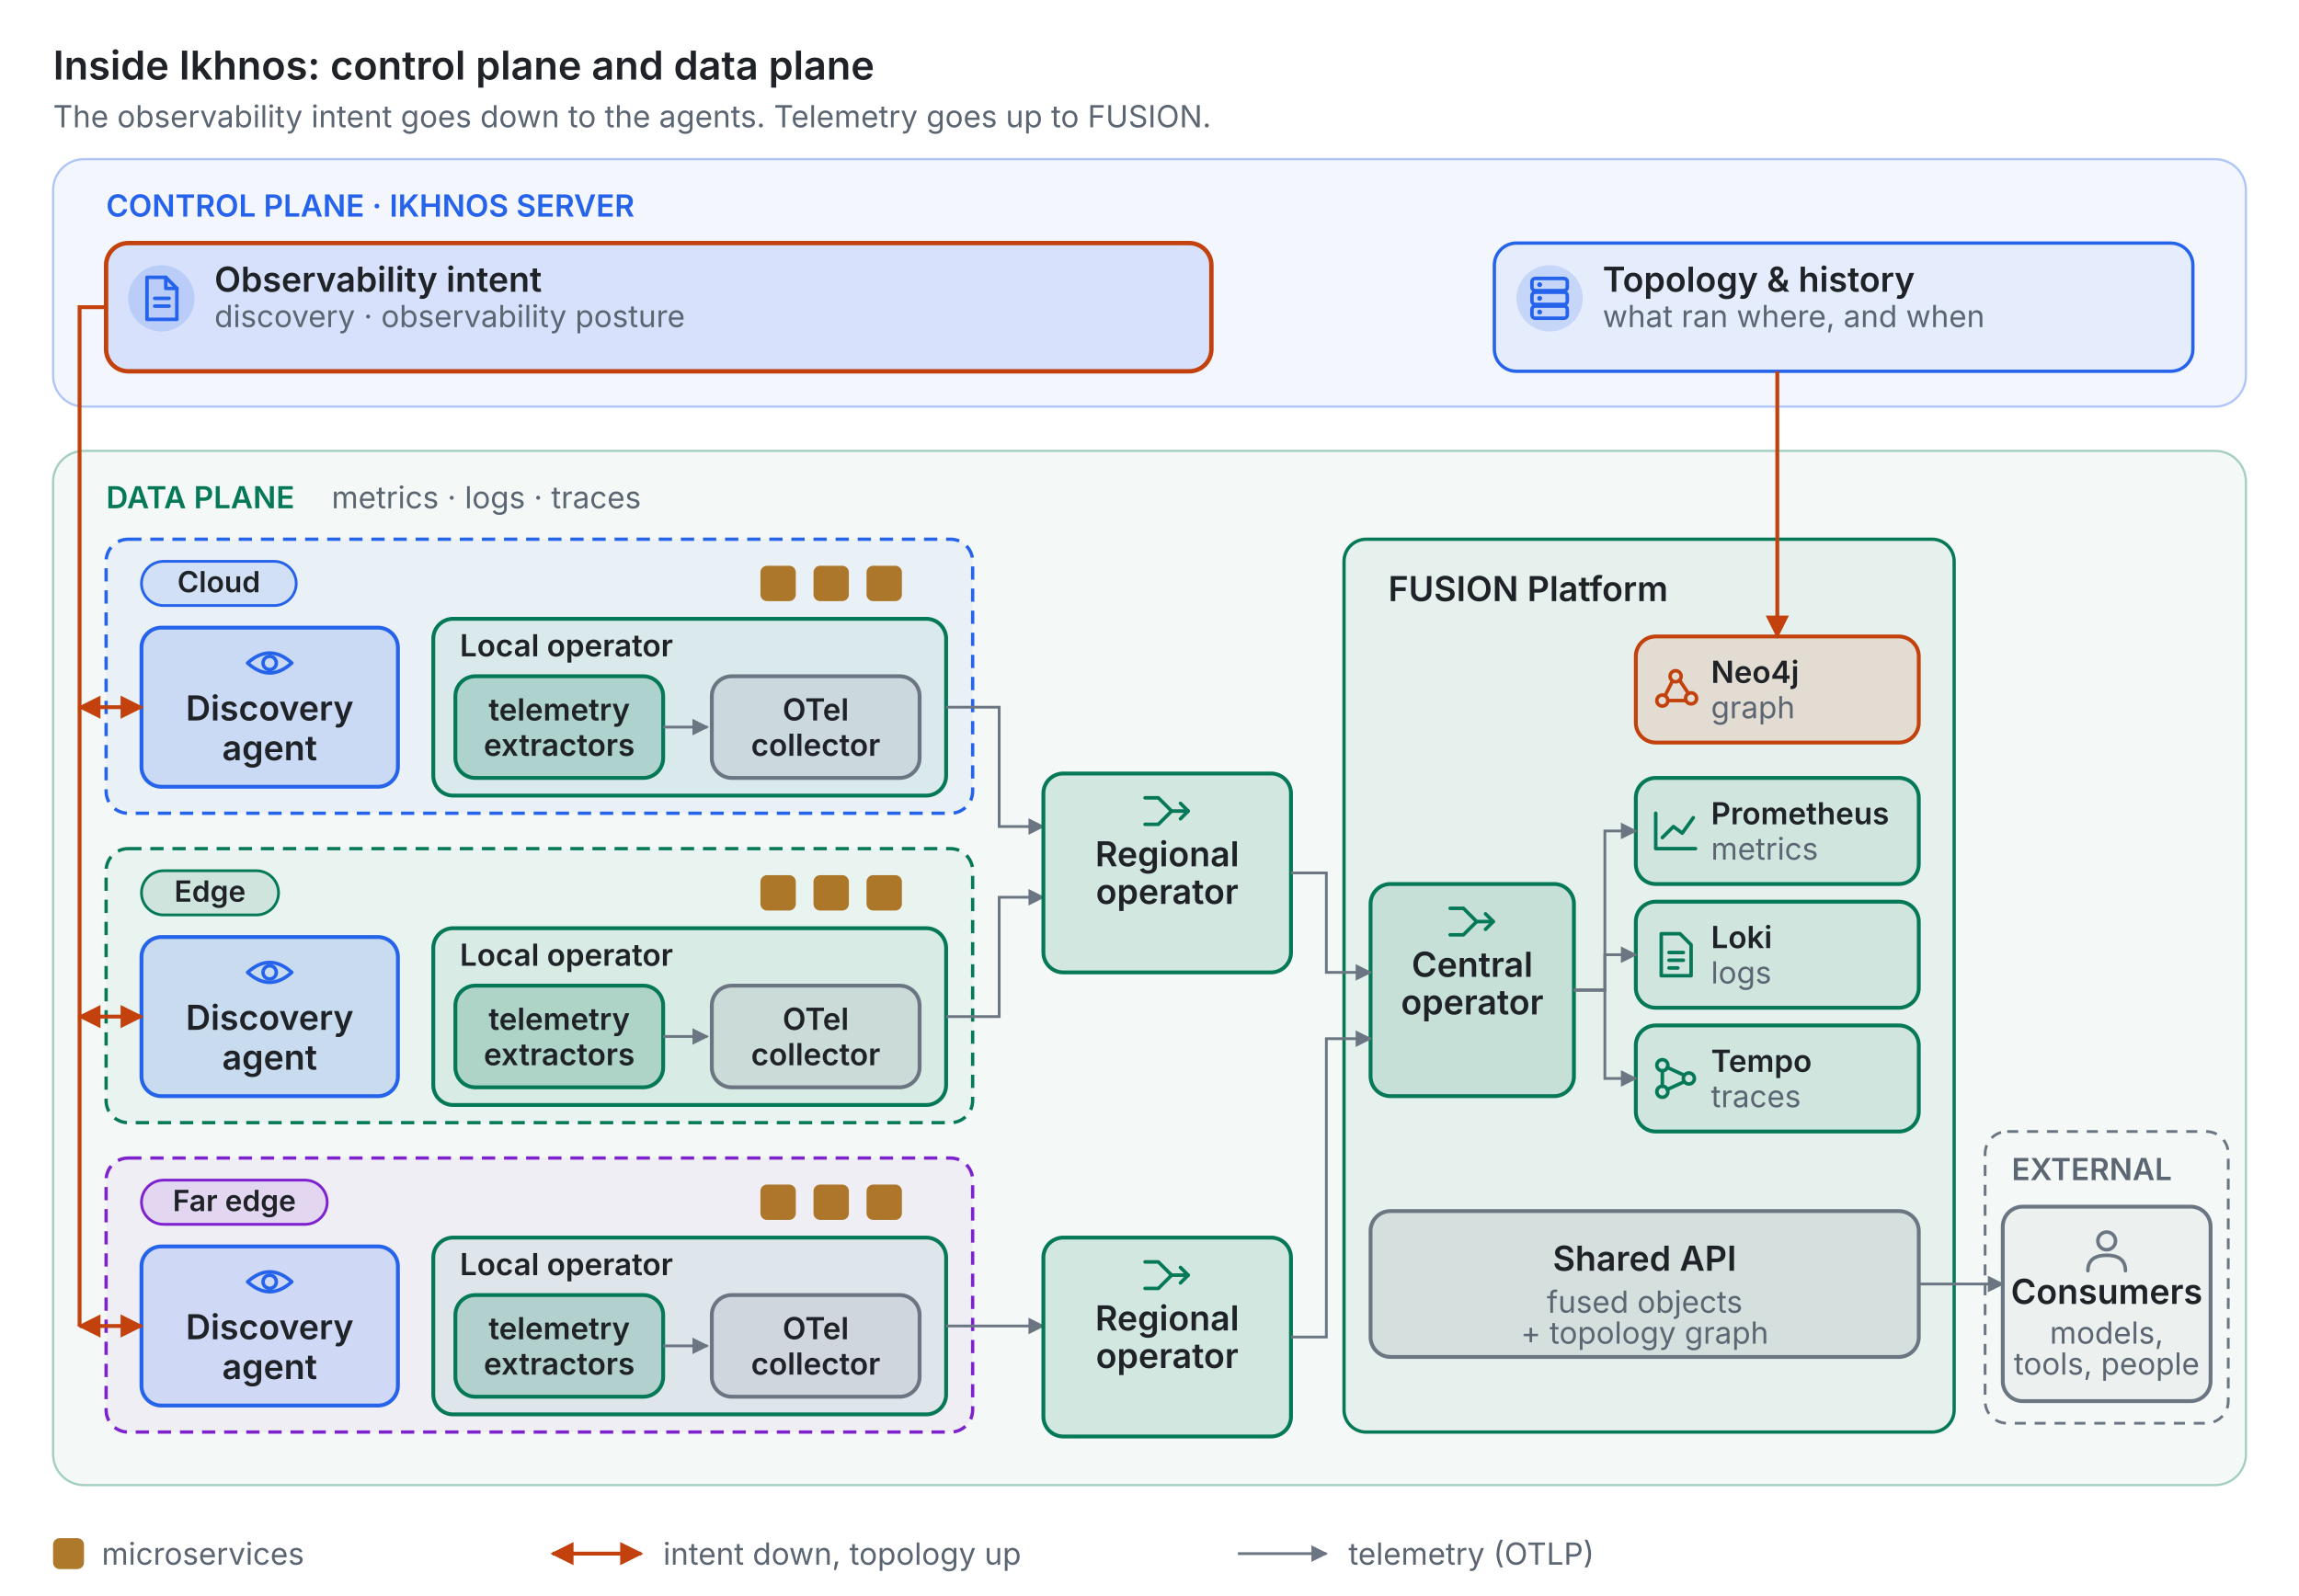
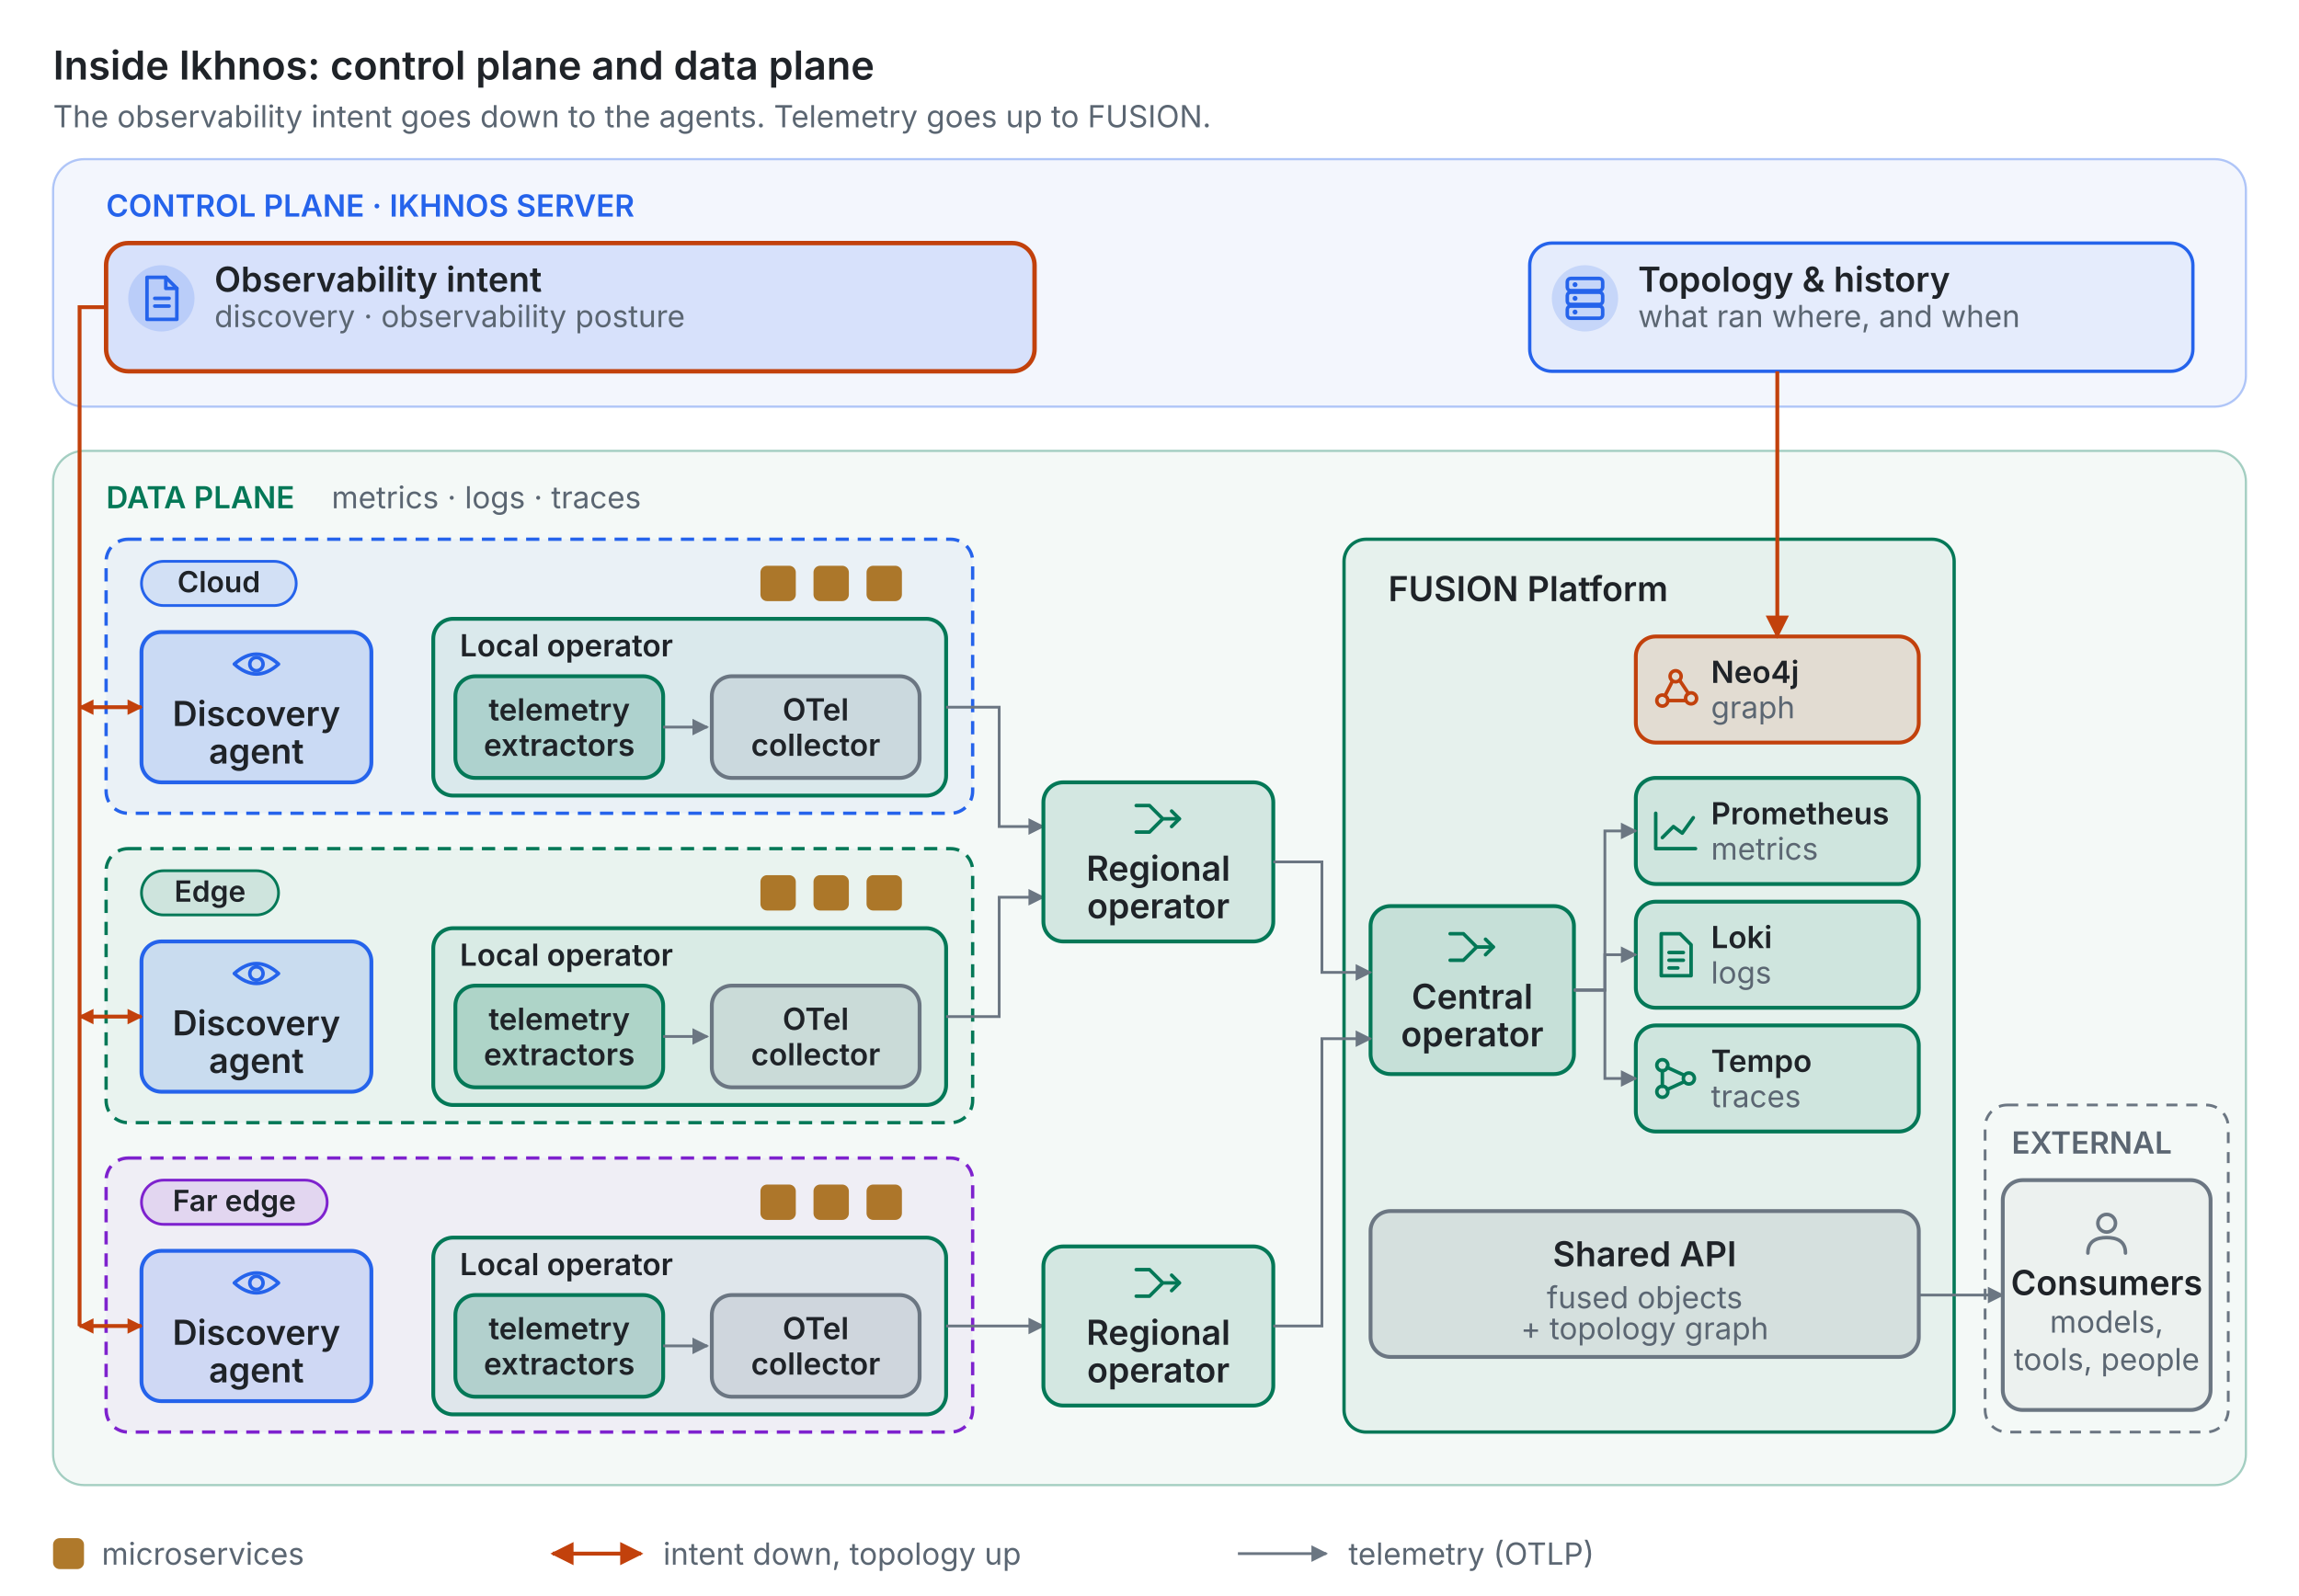
<svg xmlns="http://www.w3.org/2000/svg" viewBox="0 0 1040 722" role="img" aria-label="Ikhnos has a control plane and a data plane. In the control plane, the server holds the observability intent, which covers discovery and the observability posture, and the topology and history. The intent goes down to a discovery agent in each cloud, edge and far-edge cluster, and the topology comes back up. In the data plane, each cluster has a local operator with telemetry extractors feeding an OpenTelemetry collector. Telemetry goes through regional operators to FUSION's central operator, then into Prometheus for metrics, Loki for logs and Tempo for traces. FUSION also holds the topology graph in Neo4j, and a shared API gives outside consumers, models, tools and people, the fused data." font-size="15.6" font-family="Inter, -apple-system, 'Segoe UI', Helvetica, Arial, sans-serif">
  <defs>
    <marker id="obsplanes-arrow" viewBox="0 0 10 10" refX="9" refY="5" markerWidth="6" markerHeight="6" orient="auto-start-reverse">
      <path d="M0 0L10 5L0 10z" fill="#6b7682" />
    </marker>
    <marker id="obsplanes-arrow-accent" viewBox="0 0 10 10" refX="9" refY="5" markerWidth="6" markerHeight="6" orient="auto-start-reverse">
      <path d="M0 0L10 5L0 10z" fill="#c2410c" />
    </marker>
+     <marker id="obsplanes-arrow-accent-sm" viewBox="0 0 10 10" refX="9" refY="5" markerWidth="4" markerHeight="4" orient="auto-start-reverse">
+       <path d="M0 0L10 5L0 10z" fill="#c2410c" />
+     </marker>
  </defs>
  <text x="24" y="36" font-size="18" font-weight="600" fill="#1f2328">Inside Ikhnos: control plane and data plane</text>
  <text x="24" y="57.6" font-size="13.8" fill="#5b6672">The observability intent goes down to the agents. Telemetry goes up to FUSION.</text>
  <rect x="24" y="72" width="992" height="112" rx="14" fill="#2563eb" fill-opacity="0.055" stroke="#2563eb" stroke-opacity="0.35" />
  <text x="48" y="98" font-size="13.8" font-weight="600" fill="#2563eb">CONTROL PLANE · IKHNOS SERVER</text>
  <g>
-     <rect x="48" y="110" width="500" height="58" rx="10" fill="#2563eb" fill-opacity="0.14" stroke="#c2410c" stroke-width="2" />
+     <rect x="48" y="110" width="420" height="58" rx="10" fill="#2563eb" fill-opacity="0.14" stroke="#c2410c" stroke-width="2" />
    <circle cx="73" cy="135" r="15" fill="#2563eb" fill-opacity="0.16" />
    <g transform="translate(73 135)">
      <path d="M-6.5 -9.5H2L7 -4.5V9.5H-6.5Z" fill="none" stroke="#2563eb" stroke-width="1.6" stroke-linecap="round" stroke-linejoin="round" />
      <path d="M2 -9.5V-4.5H7M-3 0H3.5M-3 3.5H3.5" fill="none" stroke="#2563eb" stroke-width="1.6" stroke-linecap="round" stroke-linejoin="round" />
    </g>
    <text x="97" y="132" font-weight="600" fill="#1f2328">Observability intent</text>
    <text x="97" y="148" font-size="13.8" fill="#5b6672">discovery · observability posture</text>
  </g>
  <g>
-     <rect x="676" y="110" width="316" height="58" rx="10" fill="#2563eb" fill-opacity="0.07" stroke="#2563eb" stroke-width="1.5" />
-     <circle cx="701" cy="135" r="15" fill="#2563eb" fill-opacity="0.16" />
-     <g transform="translate(701 135)">
+     <rect x="692" y="110" width="300" height="58" rx="10" fill="#2563eb" fill-opacity="0.07" stroke="#2563eb" stroke-width="1.5" />
+     <circle cx="717" cy="135" r="15" fill="#2563eb" fill-opacity="0.16" />
+     <g transform="translate(717 135)">
      <rect x="-8" y="-9" width="16" height="5.5" rx="1.5" fill="none" stroke="#2563eb" stroke-width="1.6" stroke-linecap="round" stroke-linejoin="round" />
      <rect x="-8" y="-2.75" width="16" height="5.5" rx="1.5" fill="none" stroke="#2563eb" stroke-width="1.6" stroke-linecap="round" stroke-linejoin="round" />
      <rect x="-8" y="3.5" width="16" height="5.5" rx="1.5" fill="none" stroke="#2563eb" stroke-width="1.6" stroke-linecap="round" stroke-linejoin="round" />
      <path d="M-4.5 -6.2h.01M-4.5 0h.01M-4.5 6.2h.01" fill="none" stroke="#2563eb" stroke-width="2.2" stroke-linecap="round" stroke-linejoin="round" />
    </g>
-     <text x="725" y="132" font-weight="600" fill="#1f2328">Topology &amp; history</text>
-     <text x="725" y="148" font-size="13.8" fill="#5b6672">what ran where, and when</text>
+     <text x="741" y="132" font-weight="600" fill="#1f2328">Topology &amp; history</text>
+     <text x="741" y="148" font-size="13.8" fill="#5b6672">what ran where, and when</text>
  </g>
  <rect x="24" y="204" width="992" height="468" rx="14" fill="#047857" fill-opacity="0.045" stroke="#047857" stroke-opacity="0.35" />
  <text x="48" y="230" font-size="13.8" font-weight="600" fill="#047857">DATA PLANE</text>
  <text x="150" y="230" font-size="13.8" fill="#5b6672">metrics · logs · traces</text>
  <g>
    <rect x="48" y="244" width="392" height="124" rx="10" fill="#2563eb" fill-opacity="0.05" stroke="#2563eb" stroke-width="1.5" stroke-dasharray="6 4" />
    <g>
      <rect x="64" y="254" width="70" height="20" rx="10" fill="#2563eb" fill-opacity="0.12" stroke="#2563eb" stroke-width="1.25" />
      <text x="99" y="268" text-anchor="middle" font-size="13.2" font-weight="600" fill="#1f2328">Cloud</text>
    </g>
    <rect x="344" y="256" width="16" height="16" rx="3" fill="#a16207" fill-opacity="0.85" />
    <rect x="368" y="256" width="16" height="16" rx="3" fill="#a16207" fill-opacity="0.85" />
    <rect x="392" y="256" width="16" height="16" rx="3" fill="#a16207" fill-opacity="0.85" />
-     <rect x="64" y="284" width="116" height="72" rx="9" fill="#2563eb" fill-opacity="0.16" stroke="#2563eb" stroke-width="1.75" />
-     <g transform="translate(122 300)">
-       <path d="M-10 0Q0 -9 10 0Q0 9 -10 0Z" fill="none" stroke="#2563eb" stroke-width="1.6" stroke-linecap="round" stroke-linejoin="round" />
-       <circle cx="0" cy="0" r="3" fill="none" stroke="#2563eb" stroke-width="1.6" stroke-linecap="round" stroke-linejoin="round" />
-     </g>
-     <text x="122" y="326" font-weight="600" fill="#1f2328" text-anchor="middle">Discovery</text>
-     <text x="122" y="344" font-weight="600" fill="#1f2328" text-anchor="middle">agent</text>
+     <g>
+       <rect x="64" y="286" width="104" height="68" rx="9" fill="#2563eb" fill-opacity="0.16" stroke="#2563eb" stroke-width="1.75" />
+       <g transform="translate(116 300.5)">
+         <path d="M-10 0Q0 -9 10 0Q0 9 -10 0Z" fill="none" stroke="#2563eb" stroke-width="1.6" stroke-linecap="round" stroke-linejoin="round" />
+         <circle cx="0" cy="0" r="3" fill="none" stroke="#2563eb" stroke-width="1.6" stroke-linecap="round" stroke-linejoin="round" />
+       </g>
+       <text x="116" y="328.5" font-weight="600" fill="#1f2328" text-anchor="middle">Discovery</text>
+       <text x="116" y="345.5" font-weight="600" fill="#1f2328" text-anchor="middle">agent</text>
+     </g>
    <rect x="196" y="280" width="232" height="80" rx="9" fill="#047857" fill-opacity="0.07" stroke="#047857" stroke-width="1.75" />
    <text x="208" y="297" font-size="13.8" font-weight="600" fill="#1f2328">Local operator</text>
    <rect x="206" y="306" width="94" height="46" rx="9" fill="#047857" fill-opacity="0.2" stroke="#047857" stroke-width="1.75" />
    <text x="253" y="326" font-size="13.8" font-weight="600" fill="#1f2328" text-anchor="middle">telemetry</text>
    <text x="253" y="342" font-size="13.8" font-weight="600" fill="#1f2328" text-anchor="middle">extractors</text>
    <path d="M300 329H320" fill="none" stroke="#6b7682" stroke-width="1.25" marker-end="url(#obsplanes-arrow)" />
    <rect x="322" y="306" width="94" height="46" rx="9" fill="#6b7682" fill-opacity="0.14" stroke="#6b7682" stroke-width="1.75" />
    <text x="369" y="326" font-size="13.8" font-weight="600" fill="#1f2328" text-anchor="middle">OTel</text>
    <text x="369" y="342" font-size="13.8" font-weight="600" fill="#1f2328" text-anchor="middle">collector</text>
-     <path d="M36 320H64" fill="none" stroke="#c2410c" stroke-width="1.75" marker-end="url(#obsplanes-arrow-accent)" marker-start="url(#obsplanes-arrow-accent)" />
+     <path d="M36 320H64" fill="none" stroke="#c2410c" stroke-width="1.75" marker-end="url(#obsplanes-arrow-accent-sm)" marker-start="url(#obsplanes-arrow-accent-sm)" />
    <path d="M428 320H452V374H472" fill="none" stroke="#6b7682" stroke-width="1.25" marker-end="url(#obsplanes-arrow)" />
  </g>
  <g>
    <rect x="48" y="384" width="392" height="124" rx="10" fill="#047857" fill-opacity="0.05" stroke="#047857" stroke-width="1.5" stroke-dasharray="6 4" />
    <g>
      <rect x="64" y="394" width="62" height="20" rx="10" fill="#047857" fill-opacity="0.12" stroke="#047857" stroke-width="1.25" />
      <text x="95" y="408" text-anchor="middle" font-size="13.2" font-weight="600" fill="#1f2328">Edge</text>
    </g>
    <rect x="344" y="396" width="16" height="16" rx="3" fill="#a16207" fill-opacity="0.85" />
    <rect x="368" y="396" width="16" height="16" rx="3" fill="#a16207" fill-opacity="0.85" />
    <rect x="392" y="396" width="16" height="16" rx="3" fill="#a16207" fill-opacity="0.85" />
-     <rect x="64" y="424" width="116" height="72" rx="9" fill="#2563eb" fill-opacity="0.16" stroke="#2563eb" stroke-width="1.75" />
-     <g transform="translate(122 440)">
-       <path d="M-10 0Q0 -9 10 0Q0 9 -10 0Z" fill="none" stroke="#2563eb" stroke-width="1.6" stroke-linecap="round" stroke-linejoin="round" />
-       <circle cx="0" cy="0" r="3" fill="none" stroke="#2563eb" stroke-width="1.6" stroke-linecap="round" stroke-linejoin="round" />
-     </g>
-     <text x="122" y="466" font-weight="600" fill="#1f2328" text-anchor="middle">Discovery</text>
-     <text x="122" y="484" font-weight="600" fill="#1f2328" text-anchor="middle">agent</text>
+     <g>
+       <rect x="64" y="426" width="104" height="68" rx="9" fill="#2563eb" fill-opacity="0.16" stroke="#2563eb" stroke-width="1.75" />
+       <g transform="translate(116 440.5)">
+         <path d="M-10 0Q0 -9 10 0Q0 9 -10 0Z" fill="none" stroke="#2563eb" stroke-width="1.6" stroke-linecap="round" stroke-linejoin="round" />
+         <circle cx="0" cy="0" r="3" fill="none" stroke="#2563eb" stroke-width="1.6" stroke-linecap="round" stroke-linejoin="round" />
+       </g>
+       <text x="116" y="468.5" font-weight="600" fill="#1f2328" text-anchor="middle">Discovery</text>
+       <text x="116" y="485.5" font-weight="600" fill="#1f2328" text-anchor="middle">agent</text>
+     </g>
    <rect x="196" y="420" width="232" height="80" rx="9" fill="#047857" fill-opacity="0.07" stroke="#047857" stroke-width="1.75" />
    <text x="208" y="437" font-size="13.8" font-weight="600" fill="#1f2328">Local operator</text>
    <rect x="206" y="446" width="94" height="46" rx="9" fill="#047857" fill-opacity="0.2" stroke="#047857" stroke-width="1.75" />
    <text x="253" y="466" font-size="13.8" font-weight="600" fill="#1f2328" text-anchor="middle">telemetry</text>
    <text x="253" y="482" font-size="13.8" font-weight="600" fill="#1f2328" text-anchor="middle">extractors</text>
    <path d="M300 469H320" fill="none" stroke="#6b7682" stroke-width="1.25" marker-end="url(#obsplanes-arrow)" />
    <rect x="322" y="446" width="94" height="46" rx="9" fill="#6b7682" fill-opacity="0.14" stroke="#6b7682" stroke-width="1.75" />
    <text x="369" y="466" font-size="13.8" font-weight="600" fill="#1f2328" text-anchor="middle">OTel</text>
    <text x="369" y="482" font-size="13.8" font-weight="600" fill="#1f2328" text-anchor="middle">collector</text>
-     <path d="M36 460H64" fill="none" stroke="#c2410c" stroke-width="1.75" marker-end="url(#obsplanes-arrow-accent)" marker-start="url(#obsplanes-arrow-accent)" />
+     <path d="M36 460H64" fill="none" stroke="#c2410c" stroke-width="1.75" marker-end="url(#obsplanes-arrow-accent-sm)" marker-start="url(#obsplanes-arrow-accent-sm)" />
    <path d="M428 460H452V406H472" fill="none" stroke="#6b7682" stroke-width="1.25" marker-end="url(#obsplanes-arrow)" />
  </g>
  <g>
    <rect x="48" y="524" width="392" height="124" rx="10" fill="#7e22ce" fill-opacity="0.05" stroke="#7e22ce" stroke-width="1.5" stroke-dasharray="6 4" />
    <g>
      <rect x="64" y="534" width="84" height="20" rx="10" fill="#7e22ce" fill-opacity="0.12" stroke="#7e22ce" stroke-width="1.25" />
      <text x="106" y="548" text-anchor="middle" font-size="13.2" font-weight="600" fill="#1f2328">Far edge</text>
    </g>
    <rect x="344" y="536" width="16" height="16" rx="3" fill="#a16207" fill-opacity="0.85" />
    <rect x="368" y="536" width="16" height="16" rx="3" fill="#a16207" fill-opacity="0.85" />
    <rect x="392" y="536" width="16" height="16" rx="3" fill="#a16207" fill-opacity="0.85" />
-     <rect x="64" y="564" width="116" height="72" rx="9" fill="#2563eb" fill-opacity="0.16" stroke="#2563eb" stroke-width="1.75" />
-     <g transform="translate(122 580)">
-       <path d="M-10 0Q0 -9 10 0Q0 9 -10 0Z" fill="none" stroke="#2563eb" stroke-width="1.6" stroke-linecap="round" stroke-linejoin="round" />
-       <circle cx="0" cy="0" r="3" fill="none" stroke="#2563eb" stroke-width="1.6" stroke-linecap="round" stroke-linejoin="round" />
-     </g>
-     <text x="122" y="606" font-weight="600" fill="#1f2328" text-anchor="middle">Discovery</text>
-     <text x="122" y="624" font-weight="600" fill="#1f2328" text-anchor="middle">agent</text>
+     <g>
+       <rect x="64" y="566" width="104" height="68" rx="9" fill="#2563eb" fill-opacity="0.16" stroke="#2563eb" stroke-width="1.75" />
+       <g transform="translate(116 580.5)">
+         <path d="M-10 0Q0 -9 10 0Q0 9 -10 0Z" fill="none" stroke="#2563eb" stroke-width="1.6" stroke-linecap="round" stroke-linejoin="round" />
+         <circle cx="0" cy="0" r="3" fill="none" stroke="#2563eb" stroke-width="1.6" stroke-linecap="round" stroke-linejoin="round" />
+       </g>
+       <text x="116" y="608.5" font-weight="600" fill="#1f2328" text-anchor="middle">Discovery</text>
+       <text x="116" y="625.5" font-weight="600" fill="#1f2328" text-anchor="middle">agent</text>
+     </g>
    <rect x="196" y="560" width="232" height="80" rx="9" fill="#047857" fill-opacity="0.07" stroke="#047857" stroke-width="1.75" />
    <text x="208" y="577" font-size="13.8" font-weight="600" fill="#1f2328">Local operator</text>
    <rect x="206" y="586" width="94" height="46" rx="9" fill="#047857" fill-opacity="0.2" stroke="#047857" stroke-width="1.75" />
    <text x="253" y="606" font-size="13.8" font-weight="600" fill="#1f2328" text-anchor="middle">telemetry</text>
    <text x="253" y="622" font-size="13.8" font-weight="600" fill="#1f2328" text-anchor="middle">extractors</text>
    <path d="M300 609H320" fill="none" stroke="#6b7682" stroke-width="1.25" marker-end="url(#obsplanes-arrow)" />
    <rect x="322" y="586" width="94" height="46" rx="9" fill="#6b7682" fill-opacity="0.14" stroke="#6b7682" stroke-width="1.75" />
    <text x="369" y="606" font-size="13.8" font-weight="600" fill="#1f2328" text-anchor="middle">OTel</text>
    <text x="369" y="622" font-size="13.8" font-weight="600" fill="#1f2328" text-anchor="middle">collector</text>
-     <path d="M36 600H64" fill="none" stroke="#c2410c" stroke-width="1.75" marker-end="url(#obsplanes-arrow-accent)" marker-start="url(#obsplanes-arrow-accent)" />
+     <path d="M36 600H64" fill="none" stroke="#c2410c" stroke-width="1.75" marker-end="url(#obsplanes-arrow-accent-sm)" marker-start="url(#obsplanes-arrow-accent-sm)" />
    <path d="M428 600H472" fill="none" stroke="#6b7682" stroke-width="1.25" marker-end="url(#obsplanes-arrow)" />
  </g>
  <path d="M48 139H36V600" fill="none" stroke="#c2410c" stroke-width="1.75" />
  <g>
-     <rect x="472" y="350" width="112" height="90" rx="9" fill="#047857" fill-opacity="0.14" stroke="#047857" stroke-width="1.75" />
-     <g transform="translate(528 367)">
+     <rect x="472" y="354" width="104" height="72" rx="9" fill="#047857" fill-opacity="0.14" stroke="#047857" stroke-width="1.75" />
+     <g transform="translate(524 370.5)">
      <path d="M-10 -6H-4L2 0M-10 6H-4L2 0M2 0H9.5" fill="none" stroke="#047857" stroke-width="1.6" stroke-linecap="round" stroke-linejoin="round" />
      <path d="M6 -3.5L9.5 0L6 3.5" fill="none" stroke="#047857" stroke-width="1.6" stroke-linecap="round" stroke-linejoin="round" />
    </g>
-     <text x="528" y="392" font-weight="600" fill="#1f2328" text-anchor="middle">Regional</text>
-     <text x="528" y="409" font-weight="600" fill="#1f2328" text-anchor="middle">operator</text>
-   </g>
-   <g>
-     <rect x="472" y="560" width="112" height="90" rx="9" fill="#047857" fill-opacity="0.14" stroke="#047857" stroke-width="1.75" />
-     <g transform="translate(528 577)">
+     <text x="524" y="398.5" font-weight="600" fill="#1f2328" text-anchor="middle">Regional</text>
+     <text x="524" y="415.5" font-weight="600" fill="#1f2328" text-anchor="middle">operator</text>
+   </g>
+   <g>
+     <rect x="472" y="564" width="104" height="72" rx="9" fill="#047857" fill-opacity="0.14" stroke="#047857" stroke-width="1.75" />
+     <g transform="translate(524 580.5)">
      <path d="M-10 -6H-4L2 0M-10 6H-4L2 0M2 0H9.5" fill="none" stroke="#047857" stroke-width="1.6" stroke-linecap="round" stroke-linejoin="round" />
      <path d="M6 -3.5L9.5 0L6 3.5" fill="none" stroke="#047857" stroke-width="1.6" stroke-linecap="round" stroke-linejoin="round" />
    </g>
-     <text x="528" y="602" font-weight="600" fill="#1f2328" text-anchor="middle">Regional</text>
-     <text x="528" y="619" font-weight="600" fill="#1f2328" text-anchor="middle">operator</text>
+     <text x="524" y="608.5" font-weight="600" fill="#1f2328" text-anchor="middle">Regional</text>
+     <text x="524" y="625.5" font-weight="600" fill="#1f2328" text-anchor="middle">operator</text>
  </g>
  <rect x="608" y="244" width="276" height="404" rx="10" fill="#047857" fill-opacity="0.06" stroke="#047857" stroke-width="1.5" />
  <text x="628" y="272" font-weight="600" fill="#1f2328">FUSION Platform</text>
  <g>
-     <rect x="620" y="400" width="92" height="96" rx="9" fill="#047857" fill-opacity="0.14" stroke="#047857" stroke-width="1.75" />
-     <g transform="translate(666 417)">
+     <rect x="620" y="410" width="92" height="76" rx="9" fill="#047857" fill-opacity="0.14" stroke="#047857" stroke-width="1.75" />
+     <g transform="translate(666 428.5)">
      <path d="M-10 -6H-4L2 0M-10 6H-4L2 0M2 0H9.5" fill="none" stroke="#047857" stroke-width="1.6" stroke-linecap="round" stroke-linejoin="round" />
      <path d="M6 -3.5L9.5 0L6 3.5" fill="none" stroke="#047857" stroke-width="1.6" stroke-linecap="round" stroke-linejoin="round" />
    </g>
-     <text x="666" y="442" font-weight="600" fill="#1f2328" text-anchor="middle">Central</text>
-     <text x="666" y="459" font-weight="600" fill="#1f2328" text-anchor="middle">operator</text>
+     <text x="666" y="456.5" font-weight="600" fill="#1f2328" text-anchor="middle">Central</text>
+     <text x="666" y="473.5" font-weight="600" fill="#1f2328" text-anchor="middle">operator</text>
  </g>
  <rect x="740" y="288" width="128" height="48" rx="9" fill="#c2410c" fill-opacity="0.12" stroke="#c2410c" stroke-width="1.75" />
  <g transform="translate(758 312)">
    <circle cx="-6" cy="5" r="2.5" fill="none" stroke="#c2410c" stroke-width="1.6" stroke-linecap="round" stroke-linejoin="round" />
    <circle cx="0" cy="-6" r="2.5" fill="none" stroke="#c2410c" stroke-width="1.6" stroke-linecap="round" stroke-linejoin="round" />
    <circle cx="7" cy="4" r="2.5" fill="none" stroke="#c2410c" stroke-width="1.6" stroke-linecap="round" stroke-linejoin="round" />
    <path d="M-4.8 2.8L-1.5 -3.7M1.8 -4.2L5.8 1.8M-3.5 5H4.5" fill="none" stroke="#c2410c" stroke-width="1.6" stroke-linecap="round" stroke-linejoin="round" />
  </g>
  <text x="774" y="309" font-size="13.8" font-weight="600" fill="#1f2328">Neo4j</text>
  <text x="774" y="325" font-size="13.8" fill="#5b6672">graph</text>
  <g>
    <rect x="740" y="352" width="128" height="48" rx="9" fill="#047857" fill-opacity="0.1" stroke="#047857" stroke-width="1.75" />
    <g transform="translate(758 376)">
      <path d="M-9 -8V8H9M-6 3L-1 -2L3 1L8 -6" fill="none" stroke="#047857" stroke-width="1.6" stroke-linecap="round" stroke-linejoin="round" />
    </g>
    <text x="774" y="373" font-size="13.8" font-weight="600" fill="#1f2328">Prometheus</text>
    <text x="774" y="389" font-size="13.8" fill="#5b6672">metrics</text>
    <path d="M712 448H726V376H740" fill="none" stroke="#6b7682" stroke-width="1.25" marker-end="url(#obsplanes-arrow)" />
  </g>
  <g>
    <rect x="740" y="408" width="128" height="48" rx="9" fill="#047857" fill-opacity="0.1" stroke="#047857" stroke-width="1.75" />
    <g transform="translate(758 432)">
      <path d="M-6.5 -9.5H2L7 -4.5V9.5H-6.5Z" fill="none" stroke="#047857" stroke-width="1.6" stroke-linecap="round" stroke-linejoin="round" />
      <path d="M-3 -1H3.5M-3 2.5H3.5M-3 6H1" fill="none" stroke="#047857" stroke-width="1.6" stroke-linecap="round" stroke-linejoin="round" />
    </g>
    <text x="774" y="429" font-size="13.8" font-weight="600" fill="#1f2328">Loki</text>
    <text x="774" y="445" font-size="13.8" fill="#5b6672">logs</text>
    <path d="M712 448H726V432H740" fill="none" stroke="#6b7682" stroke-width="1.25" marker-end="url(#obsplanes-arrow)" />
  </g>
  <g>
    <rect x="740" y="464" width="128" height="48" rx="9" fill="#047857" fill-opacity="0.1" stroke="#047857" stroke-width="1.75" />
    <g transform="translate(758 488)">
      <circle cx="-6" cy="-6" r="2.5" fill="none" stroke="#047857" stroke-width="1.6" stroke-linecap="round" stroke-linejoin="round" />
      <circle cx="6" cy="0" r="2.5" fill="none" stroke="#047857" stroke-width="1.6" stroke-linecap="round" stroke-linejoin="round" />
      <circle cx="-6" cy="6" r="2.5" fill="none" stroke="#047857" stroke-width="1.6" stroke-linecap="round" stroke-linejoin="round" />
      <path d="M-6 -3.5V3.5M-3.8 -5L3.8 -1.5M-3.8 5L3.8 1.5" fill="none" stroke="#047857" stroke-width="1.6" stroke-linecap="round" stroke-linejoin="round" />
    </g>
    <text x="774" y="485" font-size="13.8" font-weight="600" fill="#1f2328">Tempo</text>
    <text x="774" y="501" font-size="13.8" fill="#5b6672">traces</text>
    <path d="M712 448H726V488H740" fill="none" stroke="#6b7682" stroke-width="1.25" marker-end="url(#obsplanes-arrow)" />
  </g>
  <rect x="620" y="548" width="248" height="66" rx="9" fill="#6b7682" fill-opacity="0.14" stroke="#6b7682" stroke-width="1.75" />
-   <text x="744" y="575" font-weight="600" fill="#1f2328" text-anchor="middle">Shared API</text>
-   <text x="744" y="594" font-size="13.8" fill="#5b6672" text-anchor="middle">fused objects</text>
-   <text x="744" y="608" font-size="13.8" fill="#5b6672" text-anchor="middle">+ topology graph</text>
-   <rect x="898" y="512" width="110" height="132" rx="10" fill="none" stroke="#6b7682" stroke-width="1.25" stroke-dasharray="5 4" />
-   <text x="910" y="534" font-size="13.8" font-weight="600" fill="#5b6672">EXTERNAL</text>
-   <rect x="906" y="546" width="94" height="88" rx="9" fill="#6b7682" fill-opacity="0.06" stroke="#6b7682" stroke-width="1.75" />
-   <g transform="translate(953 566)">
+   <text x="744" y="573" font-weight="600" fill="#1f2328" text-anchor="middle">Shared API</text>
+   <text x="744" y="592" font-size="13.8" fill="#5b6672" text-anchor="middle">fused objects</text>
+   <text x="744" y="606" font-size="13.8" fill="#5b6672" text-anchor="middle">+ topology graph</text>
+   <rect x="898" y="500" width="110" height="148" rx="10" fill="none" stroke="#6b7682" stroke-width="1.25" stroke-dasharray="5 4" />
+   <text x="910" y="522" font-size="13.8" font-weight="600" fill="#5b6672">EXTERNAL</text>
+   <rect x="906" y="534" width="94" height="104" rx="9" fill="#6b7682" fill-opacity="0.06" stroke="#6b7682" stroke-width="1.75" />
+   <g transform="translate(953 558)">
    <circle cx="0" cy="-4.5" r="4" fill="none" stroke="#6b7682" stroke-width="1.6" stroke-linecap="round" stroke-linejoin="round" />
    <path d="M-8.5 9C-8.5 3.5 -4.5 2 0 2S8.5 3.5 8.5 9" fill="none" stroke="#6b7682" stroke-width="1.6" stroke-linecap="round" stroke-linejoin="round" />
  </g>
-   <text x="953" y="590" font-weight="600" fill="#1f2328" text-anchor="middle">Consumers</text>
-   <text x="953" y="608" font-size="13.8" fill="#5b6672" text-anchor="middle">models,</text>
-   <text x="953" y="622" font-size="13.8" fill="#5b6672" text-anchor="middle">tools, people</text>
-   <path d="M868 581H906" fill="none" stroke="#6b7682" stroke-width="1.25" marker-end="url(#obsplanes-arrow)" />
-   <path d="M584 395H600V440H620" fill="none" stroke="#6b7682" stroke-width="1.25" marker-end="url(#obsplanes-arrow)" />
-   <path d="M584 605H600V470H620" fill="none" stroke="#6b7682" stroke-width="1.25" marker-end="url(#obsplanes-arrow)" />
+   <text x="953" y="586" font-weight="600" fill="#1f2328" text-anchor="middle">Consumers</text>
+   <text x="953" y="603" font-size="13.8" fill="#5b6672" text-anchor="middle">models,</text>
+   <text x="953" y="620" font-size="13.8" fill="#5b6672" text-anchor="middle">tools, people</text>
+   <path d="M868 586H906" fill="none" stroke="#6b7682" stroke-width="1.25" marker-end="url(#obsplanes-arrow)" />
+   <path d="M576 390H598V440H620" fill="none" stroke="#6b7682" stroke-width="1.25" marker-end="url(#obsplanes-arrow)" />
+   <path d="M576 600H598V470H620" fill="none" stroke="#6b7682" stroke-width="1.25" marker-end="url(#obsplanes-arrow)" />
  <path d="M804 168V288" fill="none" stroke="#c2410c" stroke-width="1.75" marker-end="url(#obsplanes-arrow-accent)" />
  <rect x="24" y="696" width="14" height="14" rx="3" fill="#a16207" fill-opacity="0.85" />
  <text x="46" y="708" font-size="13.8" fill="#5b6672">microservices</text>
  <path d="M250 703H290" fill="none" stroke="#c2410c" stroke-width="1.75" marker-end="url(#obsplanes-arrow-accent)" marker-start="url(#obsplanes-arrow-accent)" />
  <text x="300" y="708" font-size="13.8" fill="#5b6672">intent down, topology up</text>
  <path d="M560 703H600" fill="none" stroke="#6b7682" stroke-width="1.25" marker-end="url(#obsplanes-arrow)" />
  <text x="610" y="708" font-size="13.8" fill="#5b6672">telemetry (OTLP)</text>
</svg>
